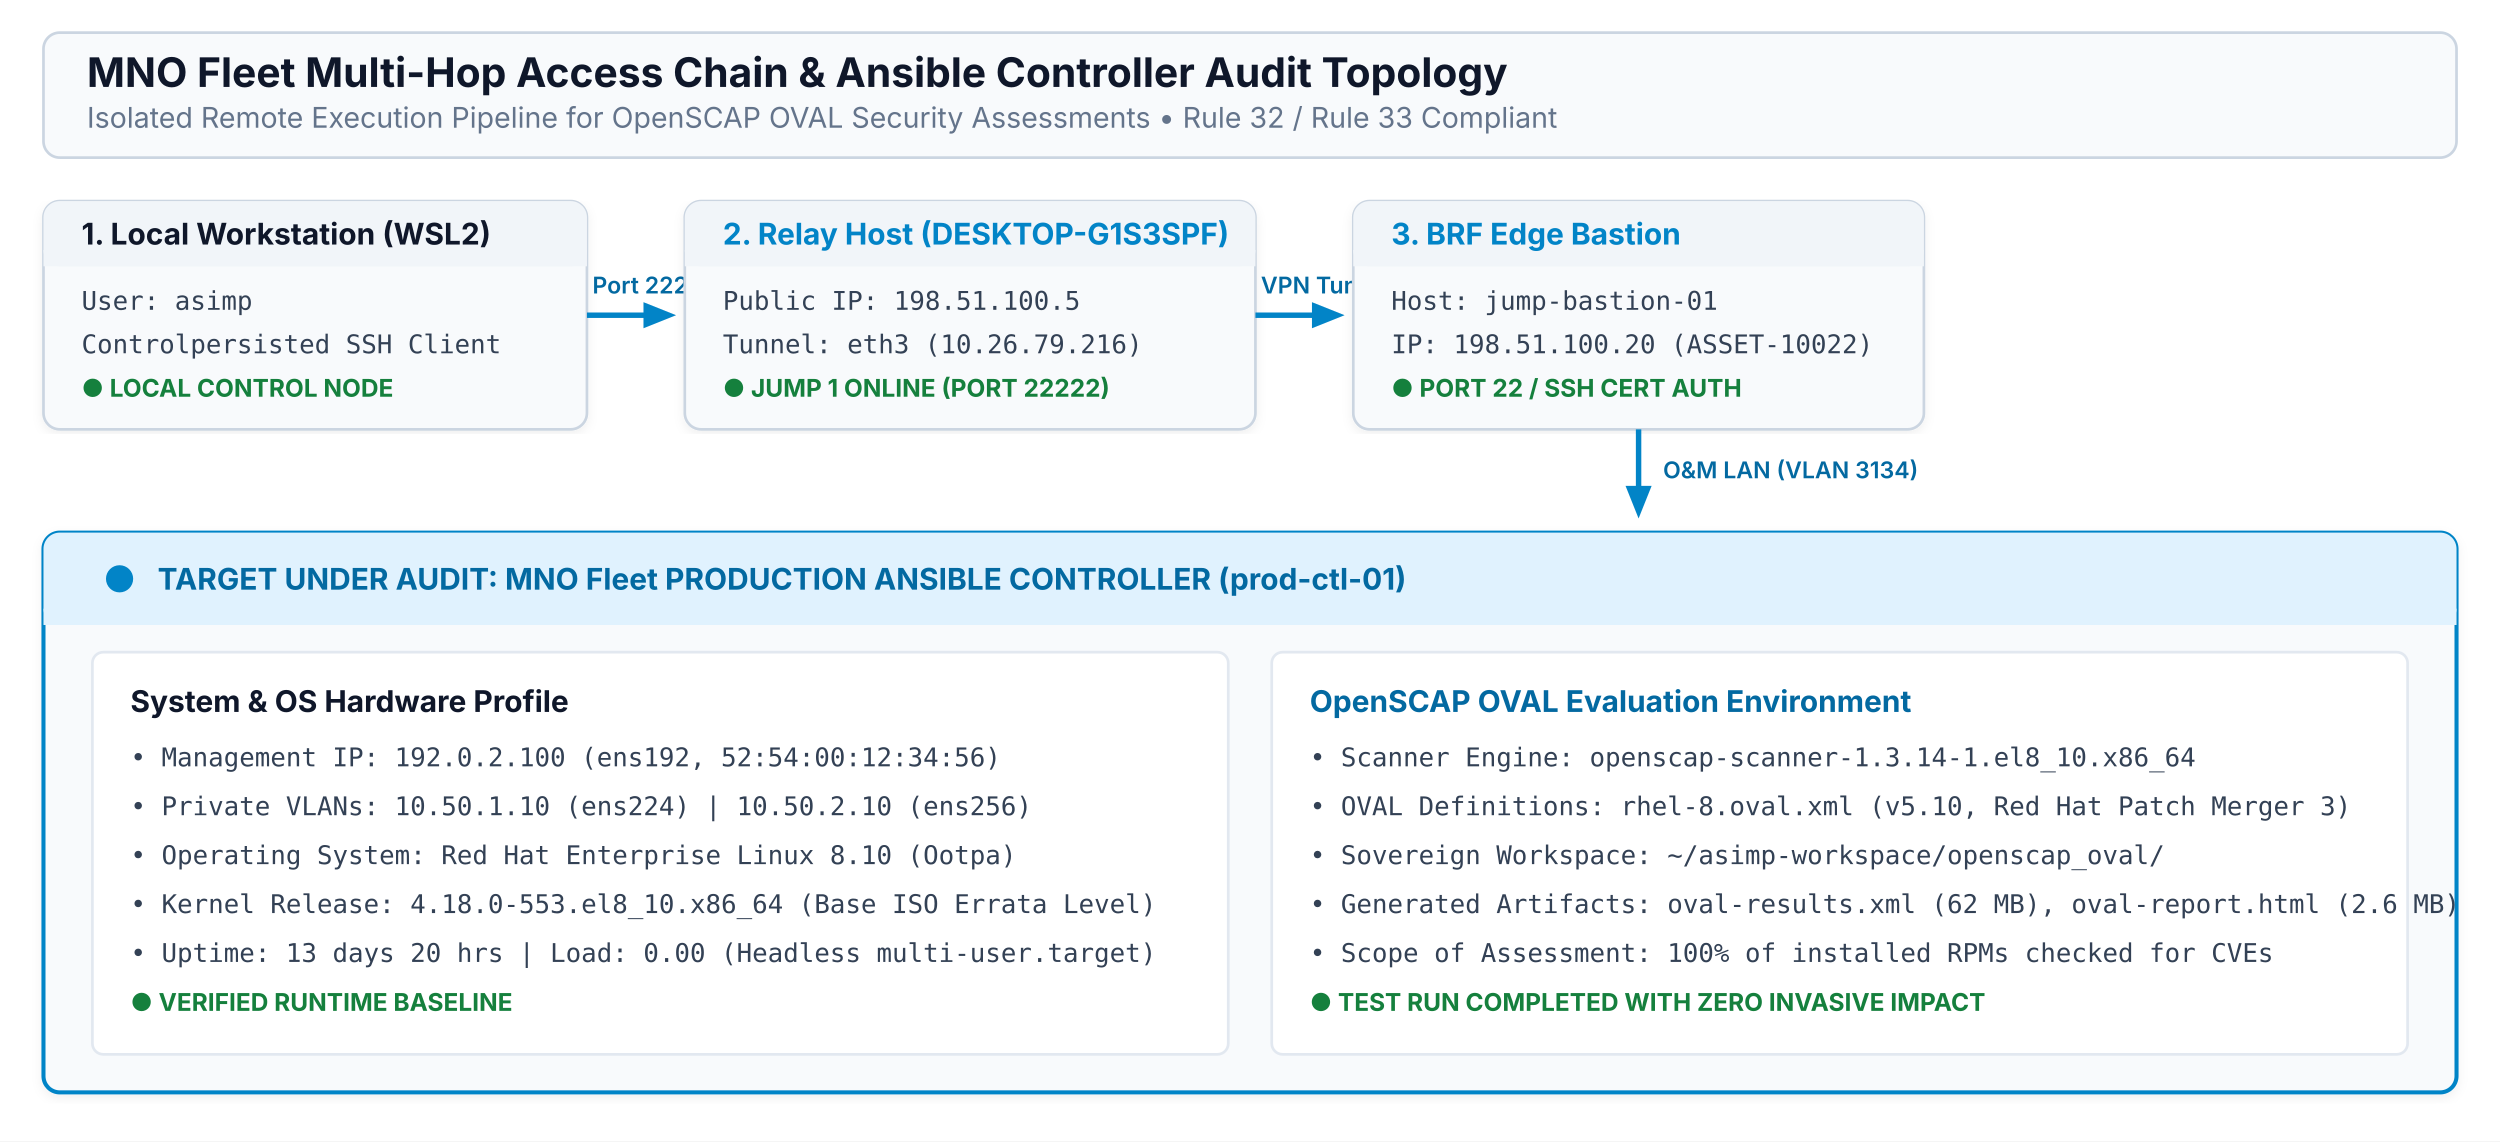
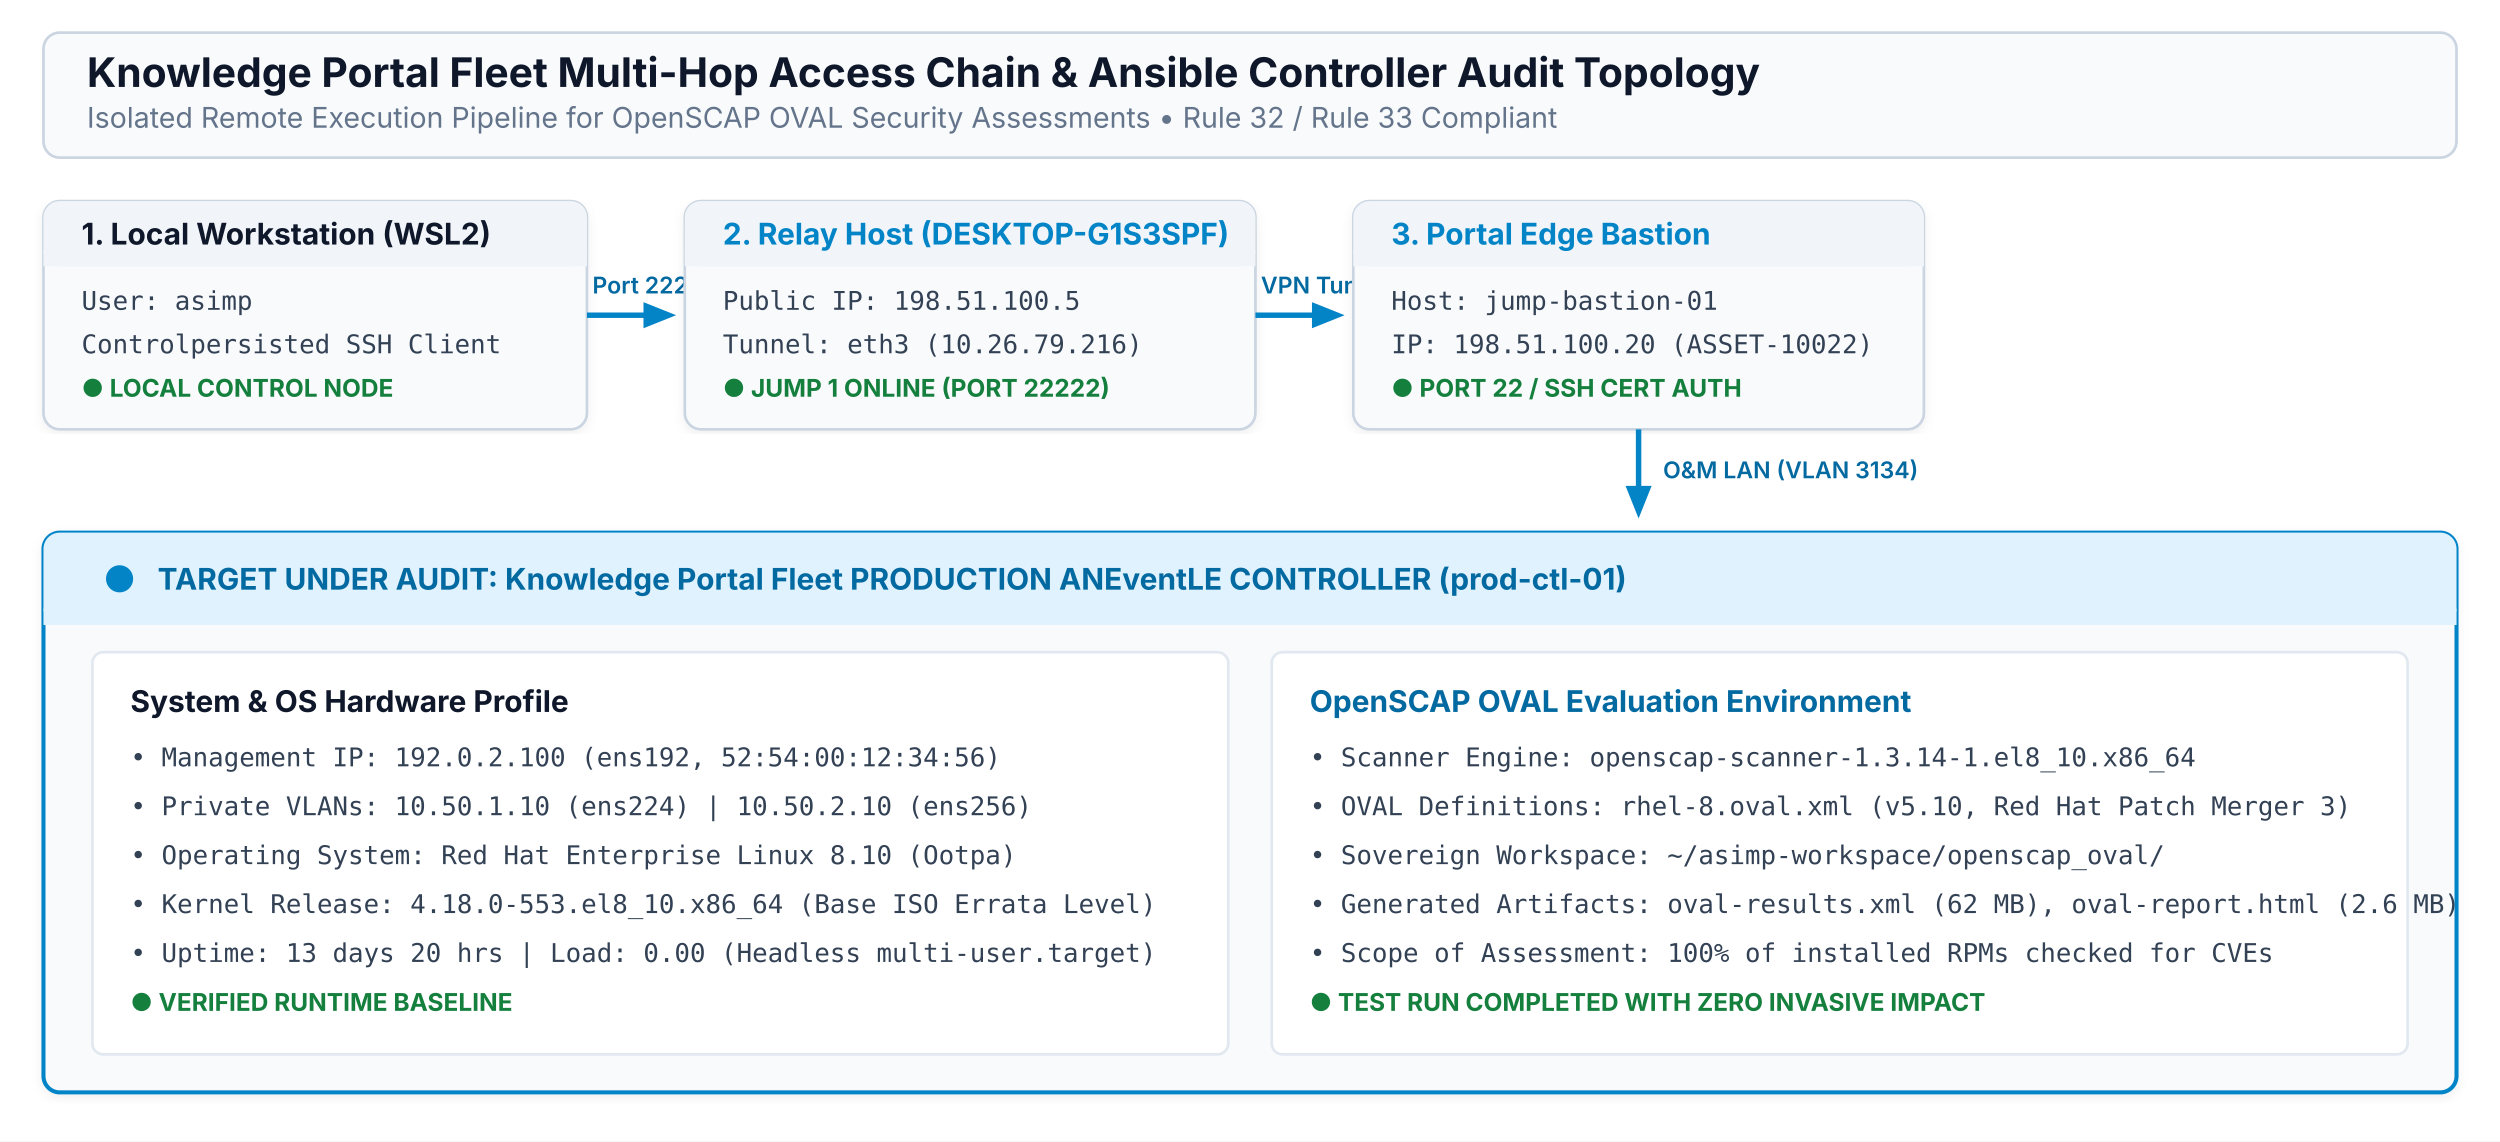
<svg xmlns="http://www.w3.org/2000/svg" viewBox="0 0 920 420" width="100%" height="100%">
  <defs>
    <style>
      .bg { fill: #FFFFFF; }
      .title { font-family: 'Inter', system-ui, -apple-system, sans-serif; font-size: 15px; font-weight: 700; fill: #0F172A; }
      .sub { font-family: 'Inter', system-ui, -apple-system, sans-serif; font-size: 10.5px; fill: #64748B; }
      .node-header { font-family: 'Inter', system-ui, -apple-system, sans-serif; font-size: 11px; font-weight: 700; }
      .node-meta { font-family: 'JetBrains Mono', 'Fira Code', monospace; font-size: 9.5px; fill: #334155; }
      .node-status { font-family: 'Inter', system-ui, -apple-system, sans-serif; font-size: 9px; font-weight: 700; fill: #15803D; }
      .badge { font-family: 'Inter', system-ui, -apple-system, sans-serif; font-size: 9.5px; font-weight: 700; fill: #FFFFFF; }
      .conn-label { font-family: 'Inter', system-ui, -apple-system, sans-serif; font-size: 8.5px; fill: #0369A1; font-weight: 600; }
    </style>
    <filter id="shadow" x="-2%" y="-2%" width="104%" height="104%">
      <feDropShadow dx="0" dy="1.5" stdDeviation="2" flood-color="#0F172A" flood-opacity="0.06" />
    </filter>
    <marker id="arrow" viewBox="0 0 10 10" refX="6" refY="5" markerWidth="6" markerHeight="6" orient="auto-start-reverse">
      <path d="M 0 1 L 10 5 L 0 9 z" fill="#0284C7" />
    </marker>
  </defs>
  <rect width="920" height="420" class="bg" />
  <rect x="16" y="12" width="888" height="46" rx="6" fill="#F8FAFC" stroke="#CBD5E1" stroke-width="1" />
-   <text x="32" y="32" class="title">MNO Fleet Multi-Hop Access Chain &amp; Ansible Controller Audit Topology</text>
+   <text x="32" y="32" class="title">Knowledge Portal Fleet Multi-Hop Access Chain &amp; Ansible Controller Audit Topology</text>
  <text x="32" y="47" class="sub">Isolated Remote Execution Pipeline for OpenSCAP OVAL Security Assessments • Rule 32 / Rule 33 Compliant</text>
  <g transform="translate(16, 74)">
    <rect width="200" height="84" rx="6" fill="#F8FAFC" stroke="#CBD5E1" stroke-width="1" filter="url(#shadow)" />
    <rect width="200" height="24" rx="6" fill="#F1F5F9" />
    <rect y="18" width="200" height="6" fill="#F1F5F9" />
    <text x="14" y="16" class="node-header" fill="#0F172A">1. Local Workstation (WSL2)</text>
    <text x="14" y="40" class="node-meta">User: asimp</text>
    <text x="14" y="56" class="node-meta">Controlpersisted SSH Client</text>
    <text x="14" y="72" class="node-status">● LOCAL CONTROL NODE</text>
  </g>
  <path d="M 216 116 L 244 116" stroke="#0284C7" stroke-width="2" marker-end="url(#arrow)" fill="none" />
  <text x="218" y="108" class="conn-label">Port 22222</text>
  <g transform="translate(252, 74)">
    <rect width="210" height="84" rx="6" fill="#F8FAFC" stroke="#CBD5E1" stroke-width="1" filter="url(#shadow)" />
    <rect width="210" height="24" rx="6" fill="#F1F5F9" />
    <rect y="18" width="210" height="6" fill="#F1F5F9" />
    <text x="14" y="16" class="node-header" fill="#0284C7">2. Relay Host (DESKTOP-G1S3SPF)</text>
    <text x="14" y="40" class="node-meta">Public IP: 198.51.100.5</text>
    <text x="14" y="56" class="node-meta">Tunnel: eth3 (10.26.79.216)</text>
    <text x="14" y="72" class="node-status">● JUMP 1 ONLINE (PORT 22222)</text>
  </g>
  <path d="M 462 116 L 490 116" stroke="#0284C7" stroke-width="2" marker-end="url(#arrow)" fill="none" />
  <text x="464" y="108" class="conn-label">VPN Tunnel</text>
  <g transform="translate(498, 74)">
    <rect width="210" height="84" rx="6" fill="#F8FAFC" stroke="#CBD5E1" stroke-width="1" filter="url(#shadow)" />
    <rect width="210" height="24" rx="6" fill="#F1F5F9" />
    <rect y="18" width="210" height="6" fill="#F1F5F9" />
-     <text x="14" y="16" class="node-header" fill="#0284C7">3. BRF Edge Bastion</text>
+     <text x="14" y="16" class="node-header" fill="#0284C7">3. Portal Edge Bastion</text>
    <text x="14" y="40" class="node-meta">Host: jump-bastion-01</text>
    <text x="14" y="56" class="node-meta">IP: 198.51.100.20 (ASSET-10022)</text>
    <text x="14" y="72" class="node-status">● PORT 22 / SSH CERT AUTH</text>
  </g>
  <path d="M 603 158 L 603 186" stroke="#0284C7" stroke-width="2" marker-end="url(#arrow)" fill="none" />
  <text x="612" y="176" class="conn-label">O&amp;M LAN (VLAN 3134)</text>
  <g transform="translate(16, 196)">
    <rect width="888" height="206" rx="6" fill="#F8FAFC" stroke="#0284C7" stroke-width="1.5" filter="url(#shadow)" />
    <rect width="888" height="34" rx="6" fill="#E0F2FE" />
    <rect y="28" width="888" height="6" fill="#E0F2FE" />
    <circle cx="28" cy="17" r="5" fill="#0284C7" />
-     <text x="42" y="21" class="node-header" fill="#0369A1">TARGET UNDER AUDIT: MNO Fleet PRODUCTION ANSIBLE CONTROLLER (prod-ctl-01)</text>
+     <text x="42" y="21" class="node-header" fill="#0369A1">TARGET UNDER AUDIT: Knowledge Portal Fleet PRODUCTION ANEventLE CONTROLLER (prod-ctl-01)</text>
    <rect x="18" y="44" width="418" height="148" rx="4" fill="#FFFFFF" stroke="#E2E8F0" />
    <text x="32" y="66" class="node-header" fill="#0F172A">System &amp; OS Hardware Profile</text>
    <text x="32" y="86" class="node-meta">• Management IP: 192.0.2.100 (ens192, 52:54:00:12:34:56)</text>
    <text x="32" y="104" class="node-meta">• Private VLANs: 10.50.1.10 (ens224) | 10.50.2.10 (ens256)</text>
    <text x="32" y="122" class="node-meta">• Operating System: Red Hat Enterprise Linux 8.10 (Ootpa)</text>
    <text x="32" y="140" class="node-meta">• Kernel Release: 4.18.0-553.el8_10.x86_64 (Base ISO Errata Level)</text>
    <text x="32" y="158" class="node-meta">• Uptime: 13 days 20 hrs | Load: 0.00 (Headless multi-user.target)</text>
    <text x="32" y="176" class="node-status">● VERIFIED RUNTIME BASELINE</text>
    <rect x="452" y="44" width="418" height="148" rx="4" fill="#FFFFFF" stroke="#E2E8F0" />
    <text x="466" y="66" class="node-header" fill="#0369A1">OpenSCAP OVAL Evaluation Environment</text>
    <text x="466" y="86" class="node-meta">• Scanner Engine: openscap-scanner-1.3.14-1.el8_10.x86_64</text>
    <text x="466" y="104" class="node-meta">• OVAL Definitions: rhel-8.oval.xml (v5.10, Red Hat Patch Merger 3)</text>
    <text x="466" y="122" class="node-meta">• Sovereign Workspace: ~/asimp-workspace/openscap_oval/</text>
    <text x="466" y="140" class="node-meta">• Generated Artifacts: oval-results.xml (62 MB), oval-report.html (2.6 MB)</text>
    <text x="466" y="158" class="node-meta">• Scope of Assessment: 100% of installed RPMs checked for CVEs</text>
    <text x="466" y="176" class="node-status">● TEST RUN COMPLETED WITH ZERO INVASIVE IMPACT</text>
  </g>
</svg>
